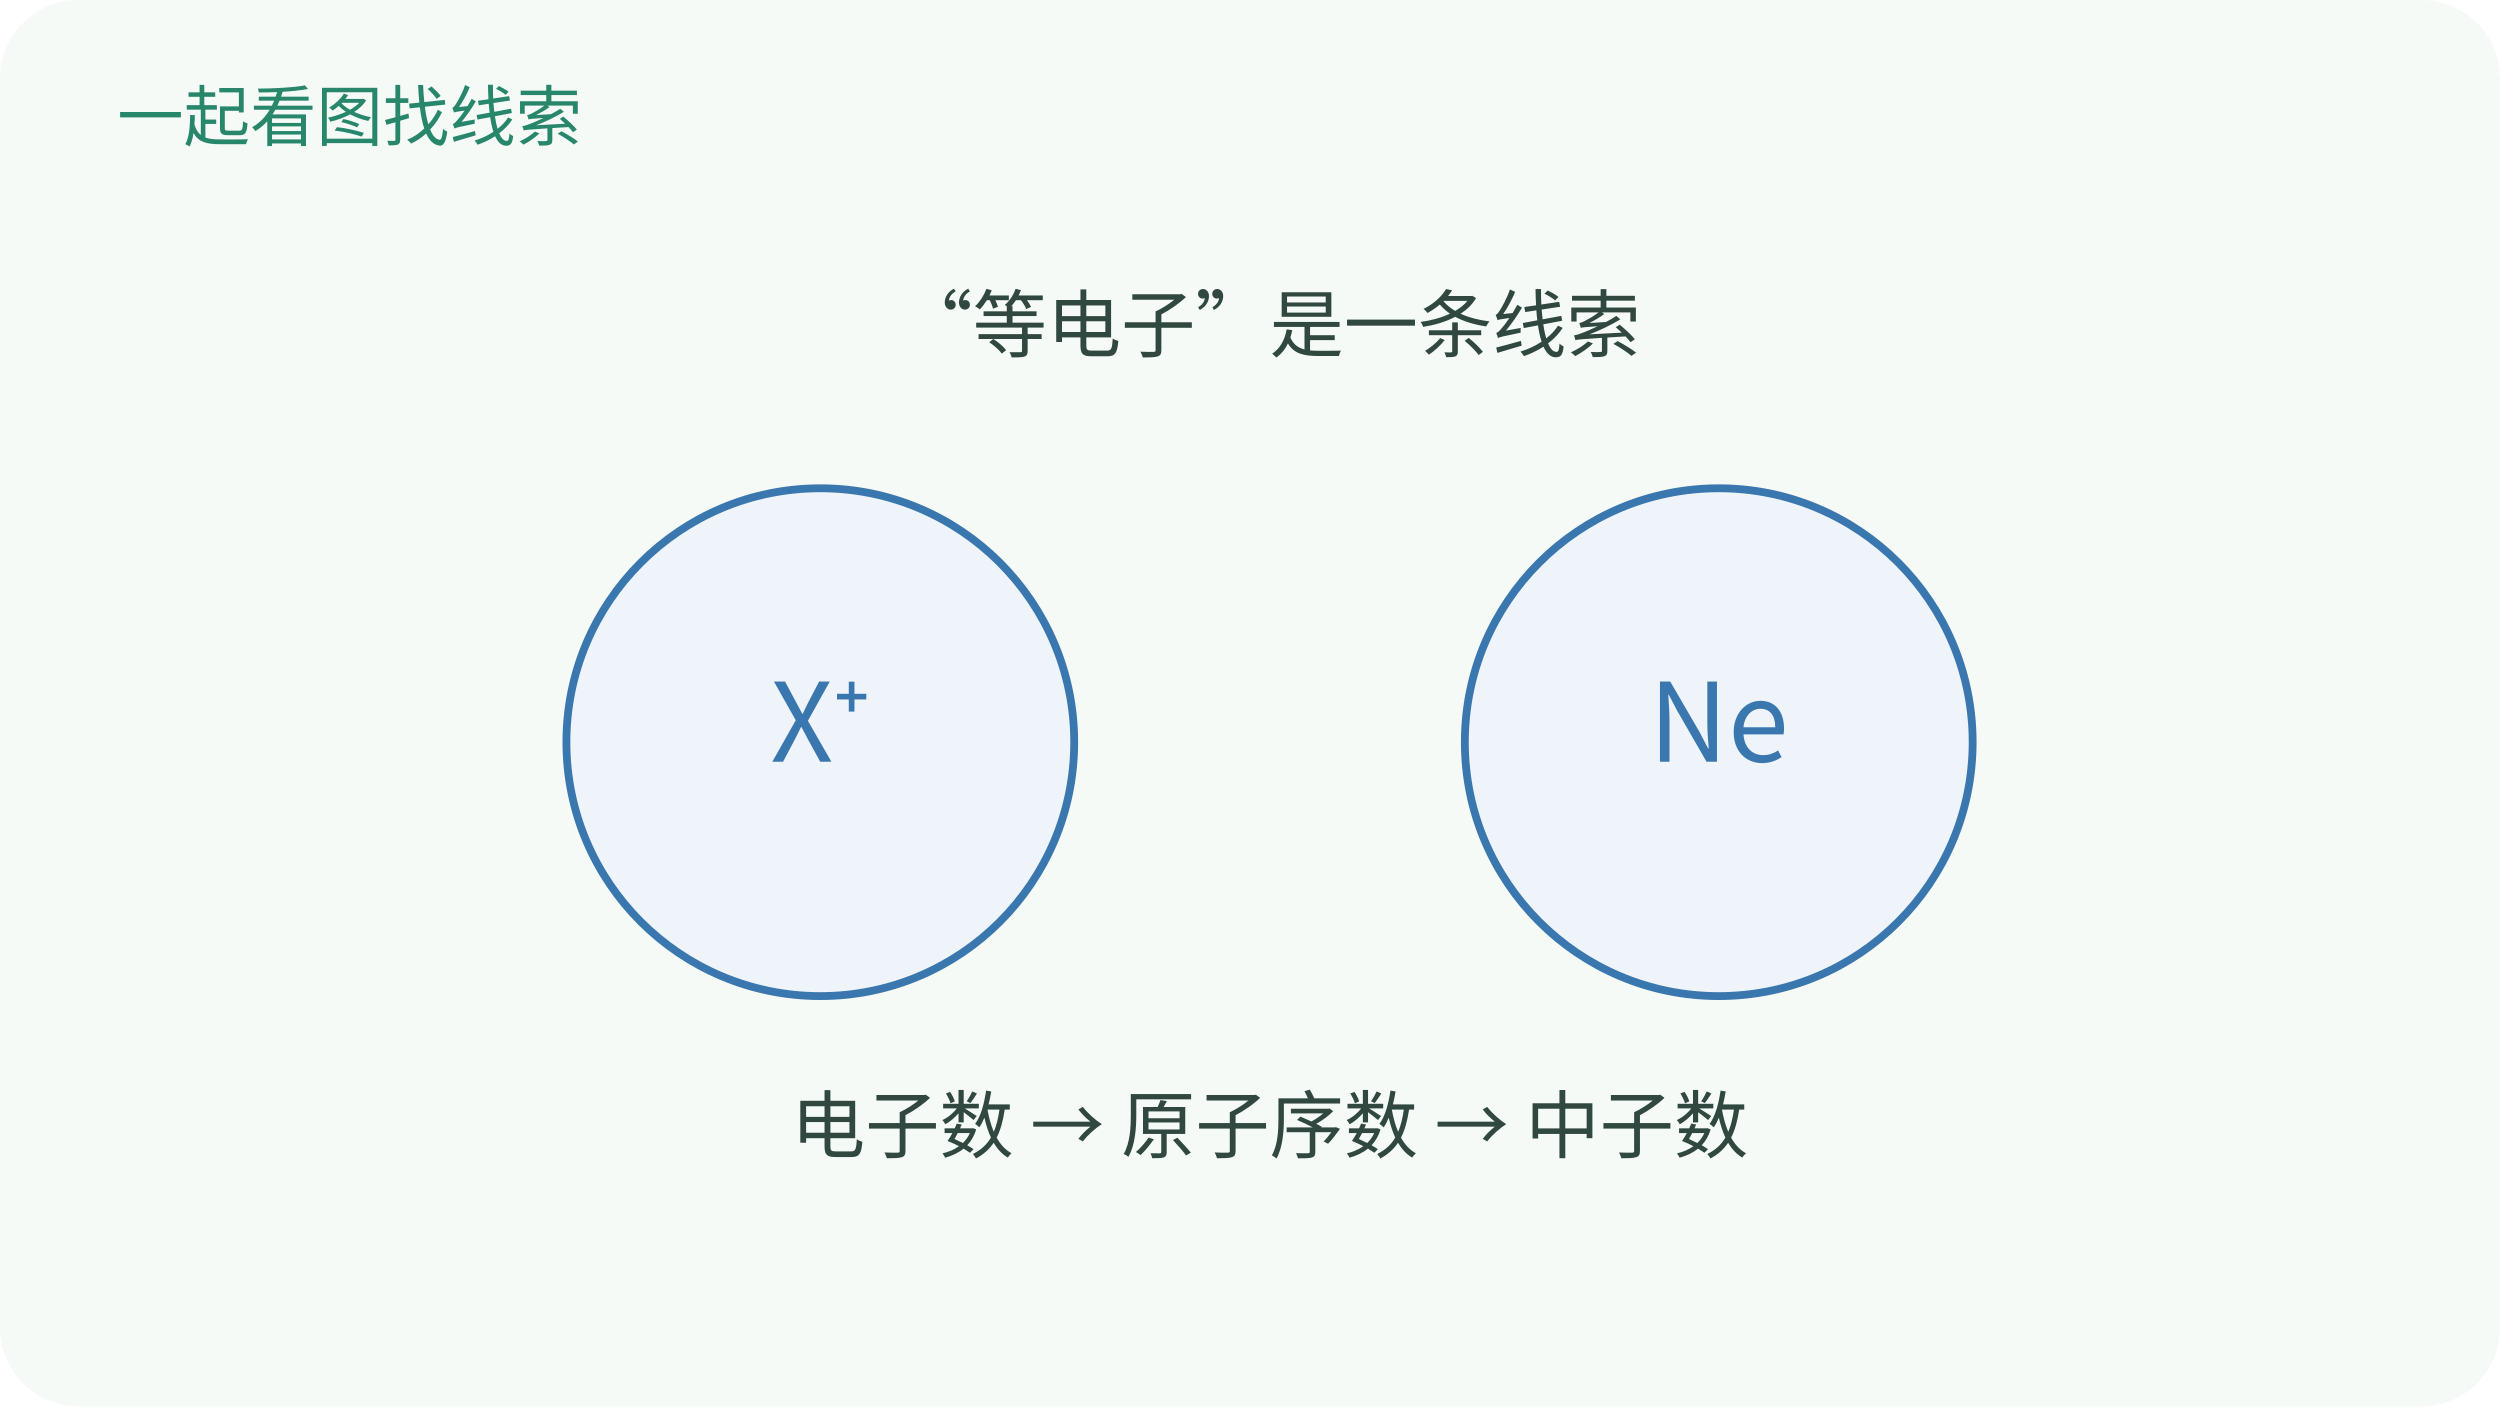
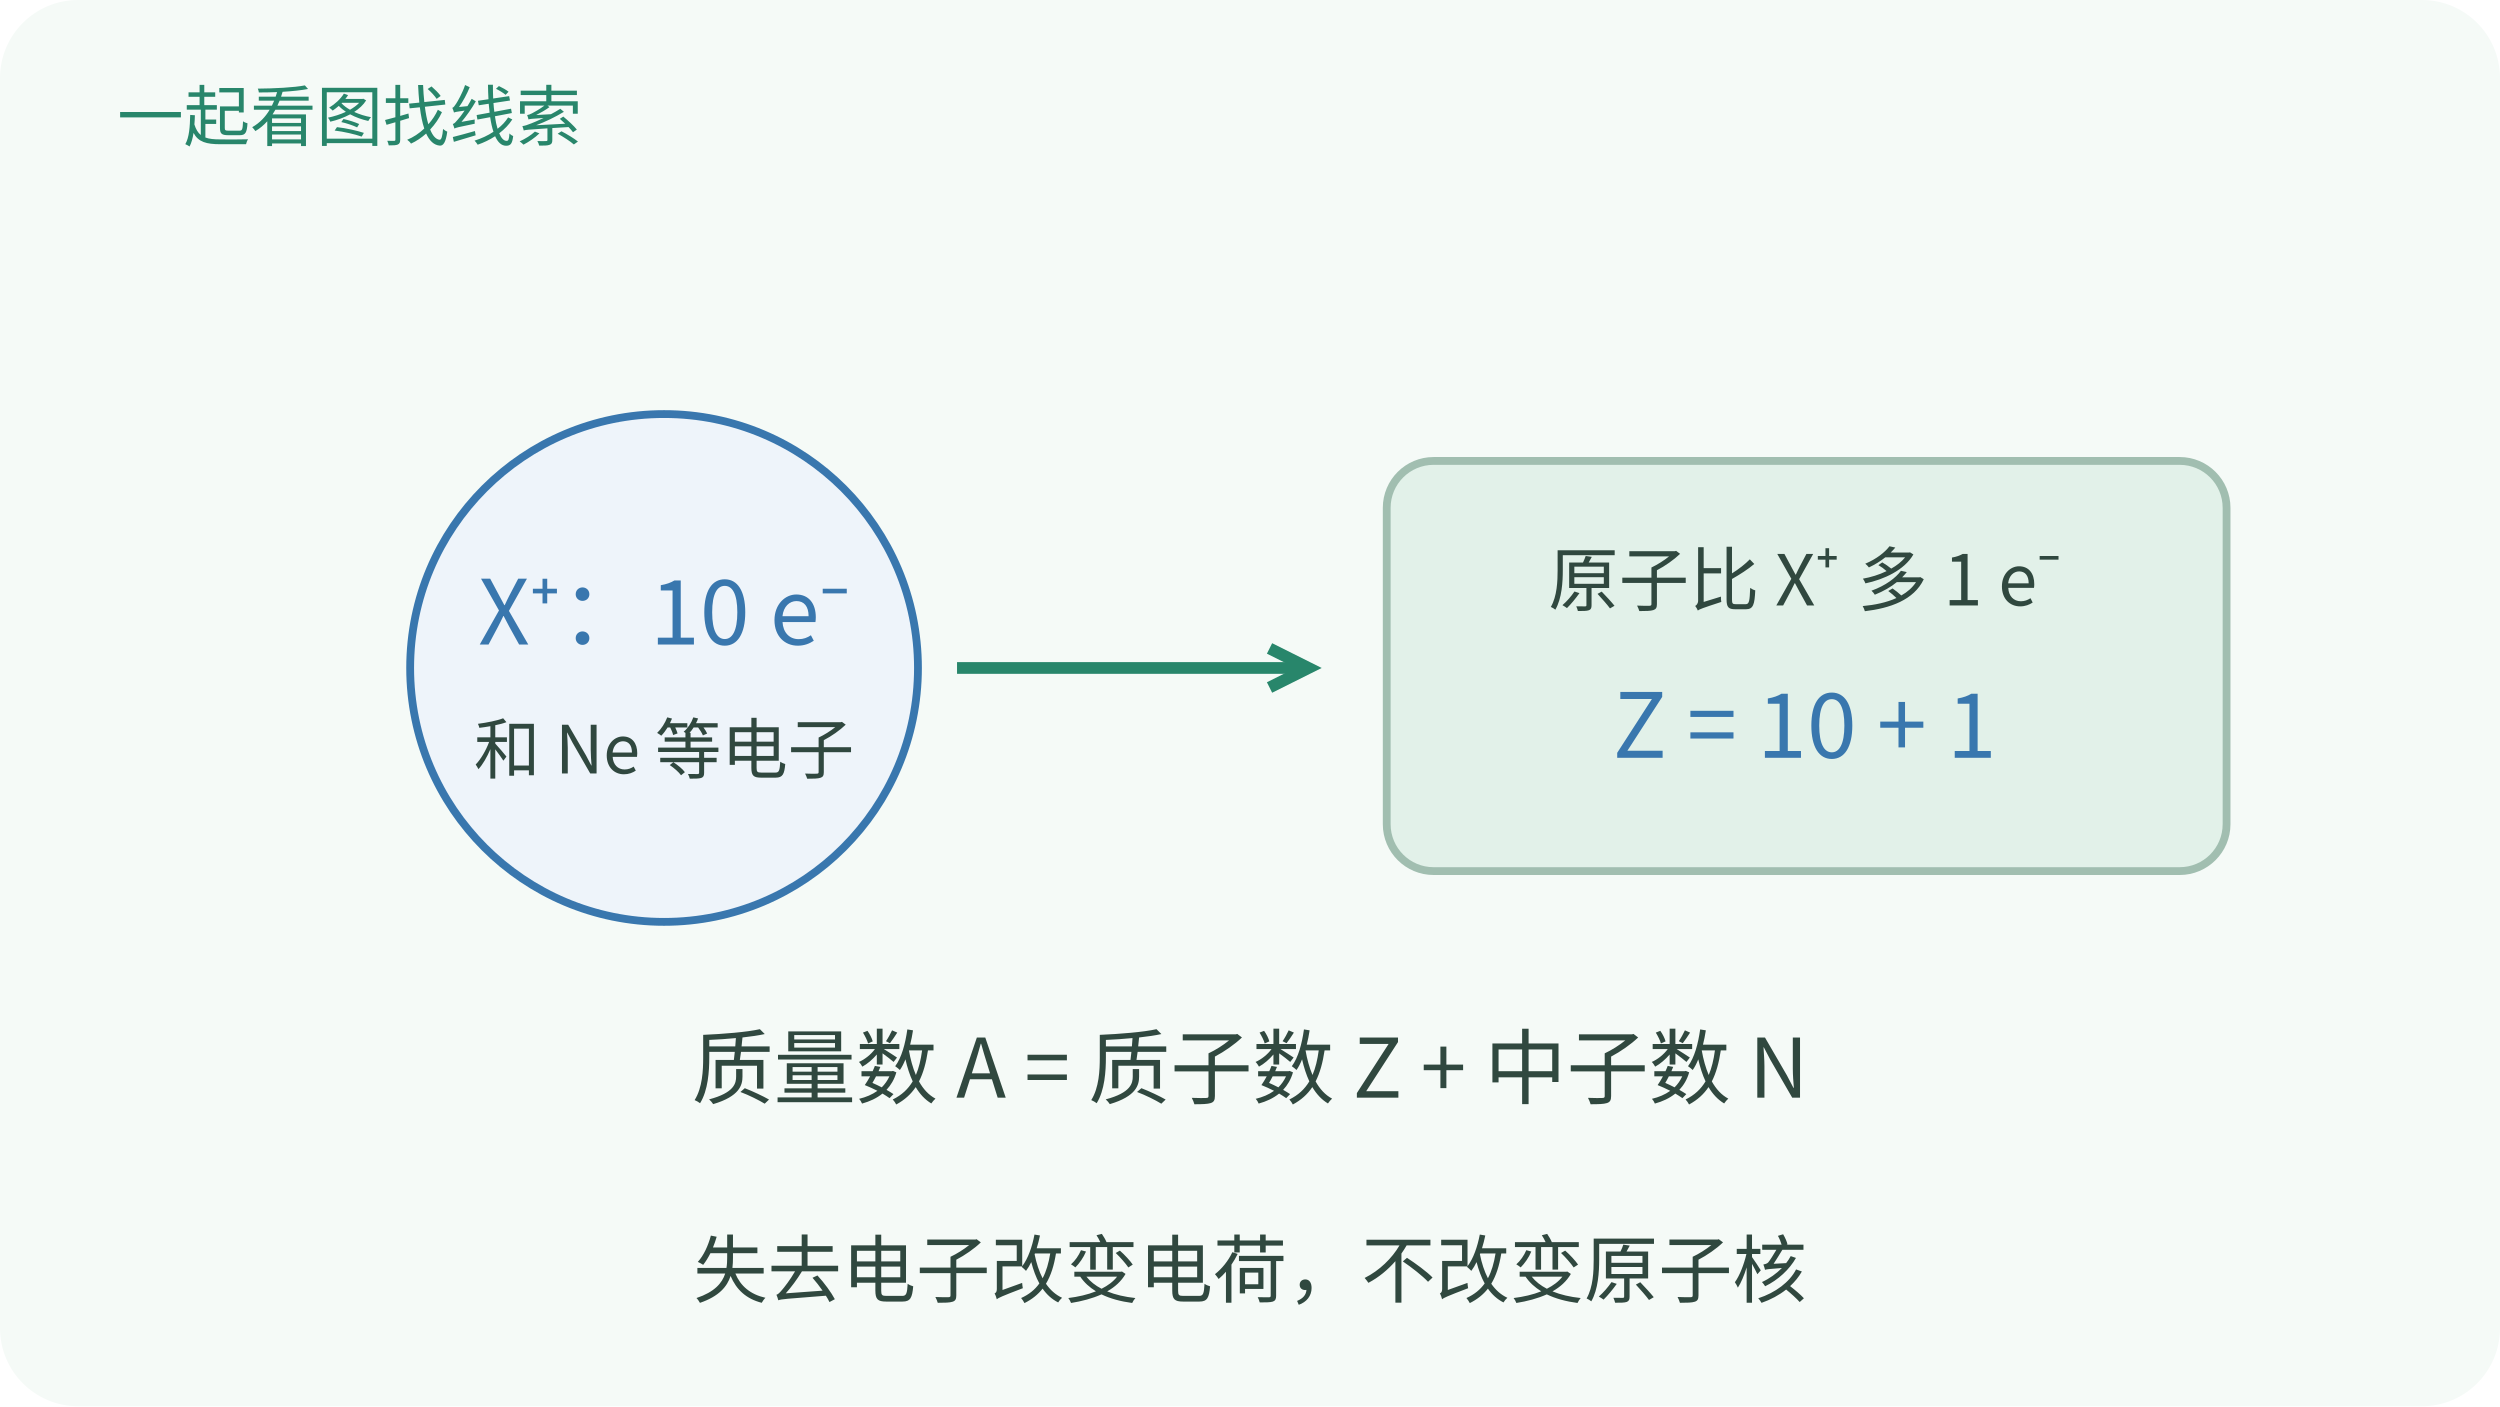
<svg xmlns="http://www.w3.org/2000/svg" viewBox="0 0 640 360" role="img" aria-labelledby="title desc">
  <rect width="640" height="360" rx="20" fill="#f5faf7" />
  <g font-family="Microsoft YaHei, PingFang SC, Noto Sans CJK SC, sans-serif">
    <text x="30" y="36" fill="#28866b" font-size="17" text-anchor="start">一起看图找线索</text>
-     <circle cx="210" cy="190" r="65" fill="#eef4fa" stroke="#3977ae" stroke-width="2" />
-     <text x="210" y="195" fill="#3977ae" font-size="28" text-anchor="middle">X⁺</text>
-     <circle cx="440" cy="190" r="65" fill="#eef4fa" stroke="#3977ae" stroke-width="2" />
-     <text x="440" y="195" fill="#3977ae" font-size="28" text-anchor="middle">Ne</text>
-     <text x="325" y="90" fill="#30483f" font-size="19" text-anchor="middle">“等电子”是一条线索</text>
-     <text x="325" y="295" fill="#30483f" font-size="19" text-anchor="middle">电子数 → 原子序数 → 中子数</text>
+     <circle cx="170" cy="171" r="65" fill="#eef4fa" stroke="#3977ae" stroke-width="2" />
+     <text x="170" y="165" fill="#3977ae" font-size="23" text-anchor="middle">X⁺：10 e⁻</text>
+     <text x="170" y="198" fill="#30483f" font-size="17" text-anchor="middle">和 Ne 等电子</text>
+     <line x1="245" y1="171" x2="335" y2="171" stroke="#28866b" stroke-width="3" />
+     <path d="M -10 -5 L 0 0 L -10 5" transform="translate(335 171) rotate(0.0)" fill="none" stroke="#28866b" stroke-width="3" />
+     <rect x="355" y="118" width="215" height="105" rx="12" fill="#e2f1e9" stroke="#a1beb0" stroke-width="2" />
+     <text x="462" y="155" fill="#30483f" font-size="18" text-anchor="middle">原子比 X⁺ 多 1 e⁻</text>
+     <text x="462" y="194" fill="#3977ae" font-size="23" text-anchor="middle">Z = 10 + 1</text>
+     <text x="320" y="281" fill="#30483f" font-size="21" text-anchor="middle">质量数 A = 质子数 Z + 中子数 N</text>
+     <text x="320" y="332" fill="#30483f" font-size="19" text-anchor="middle">失去电子改变电荷，不改变原子核</text>
  </g>
</svg>
